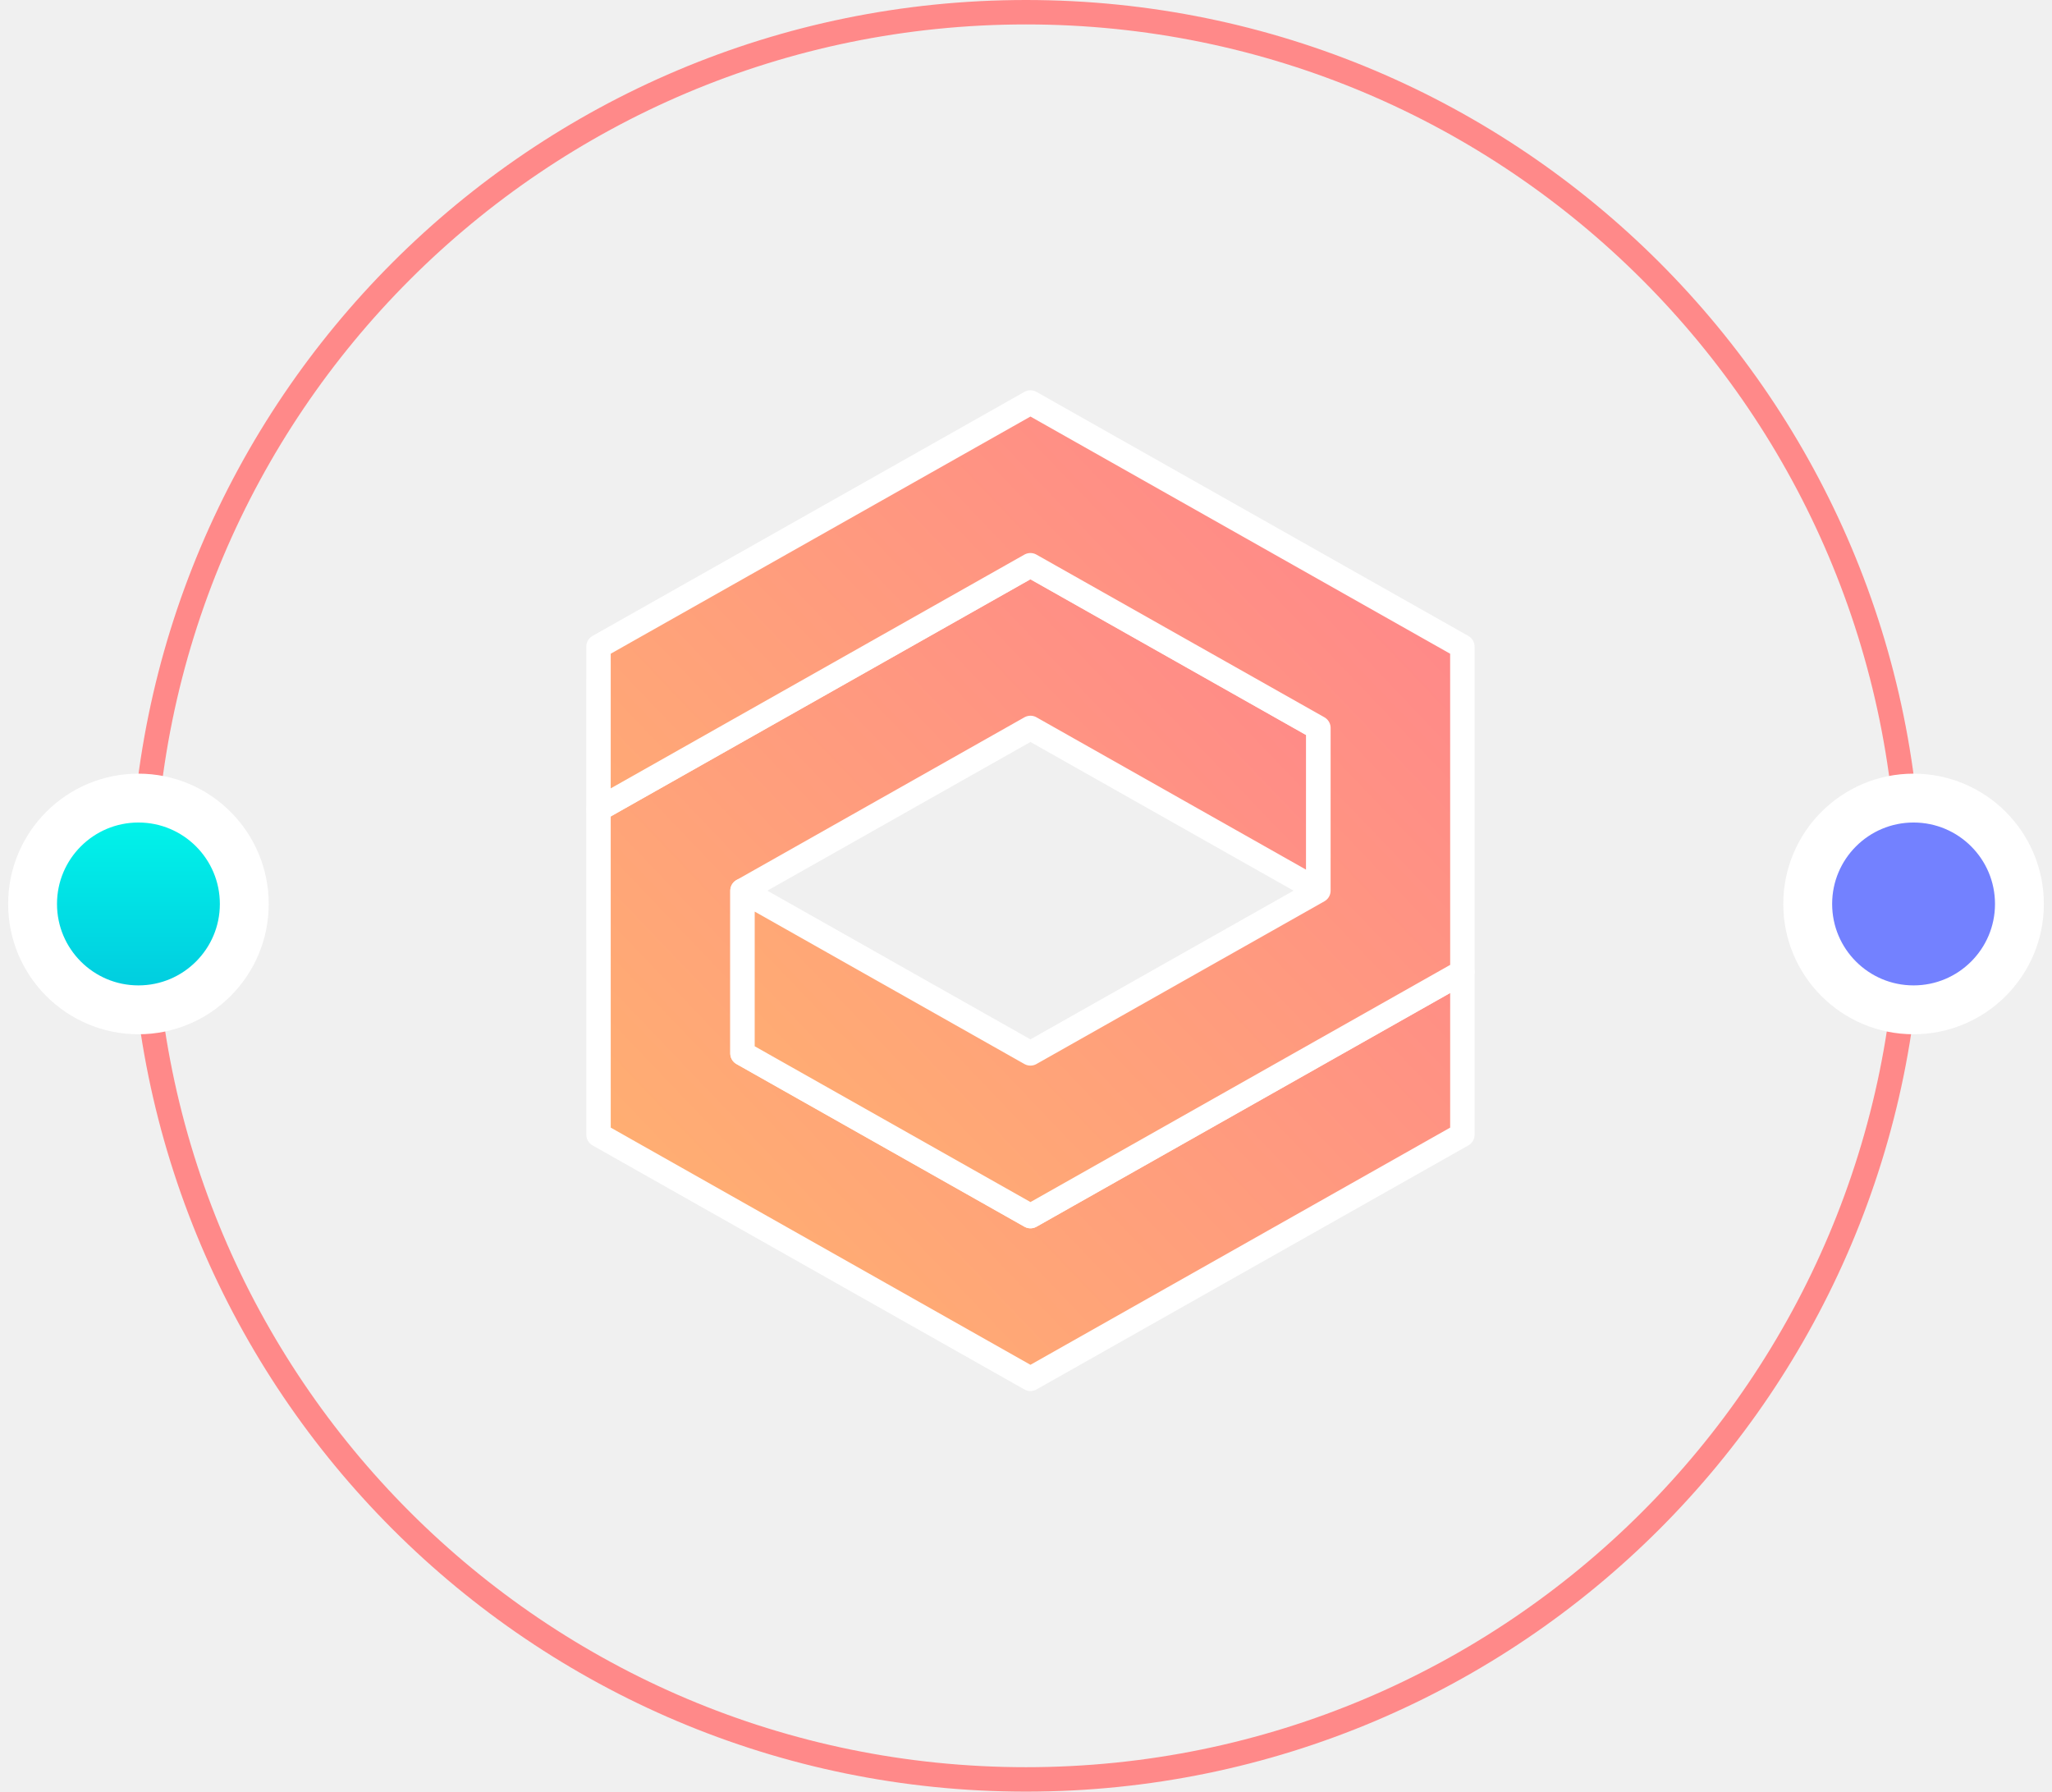
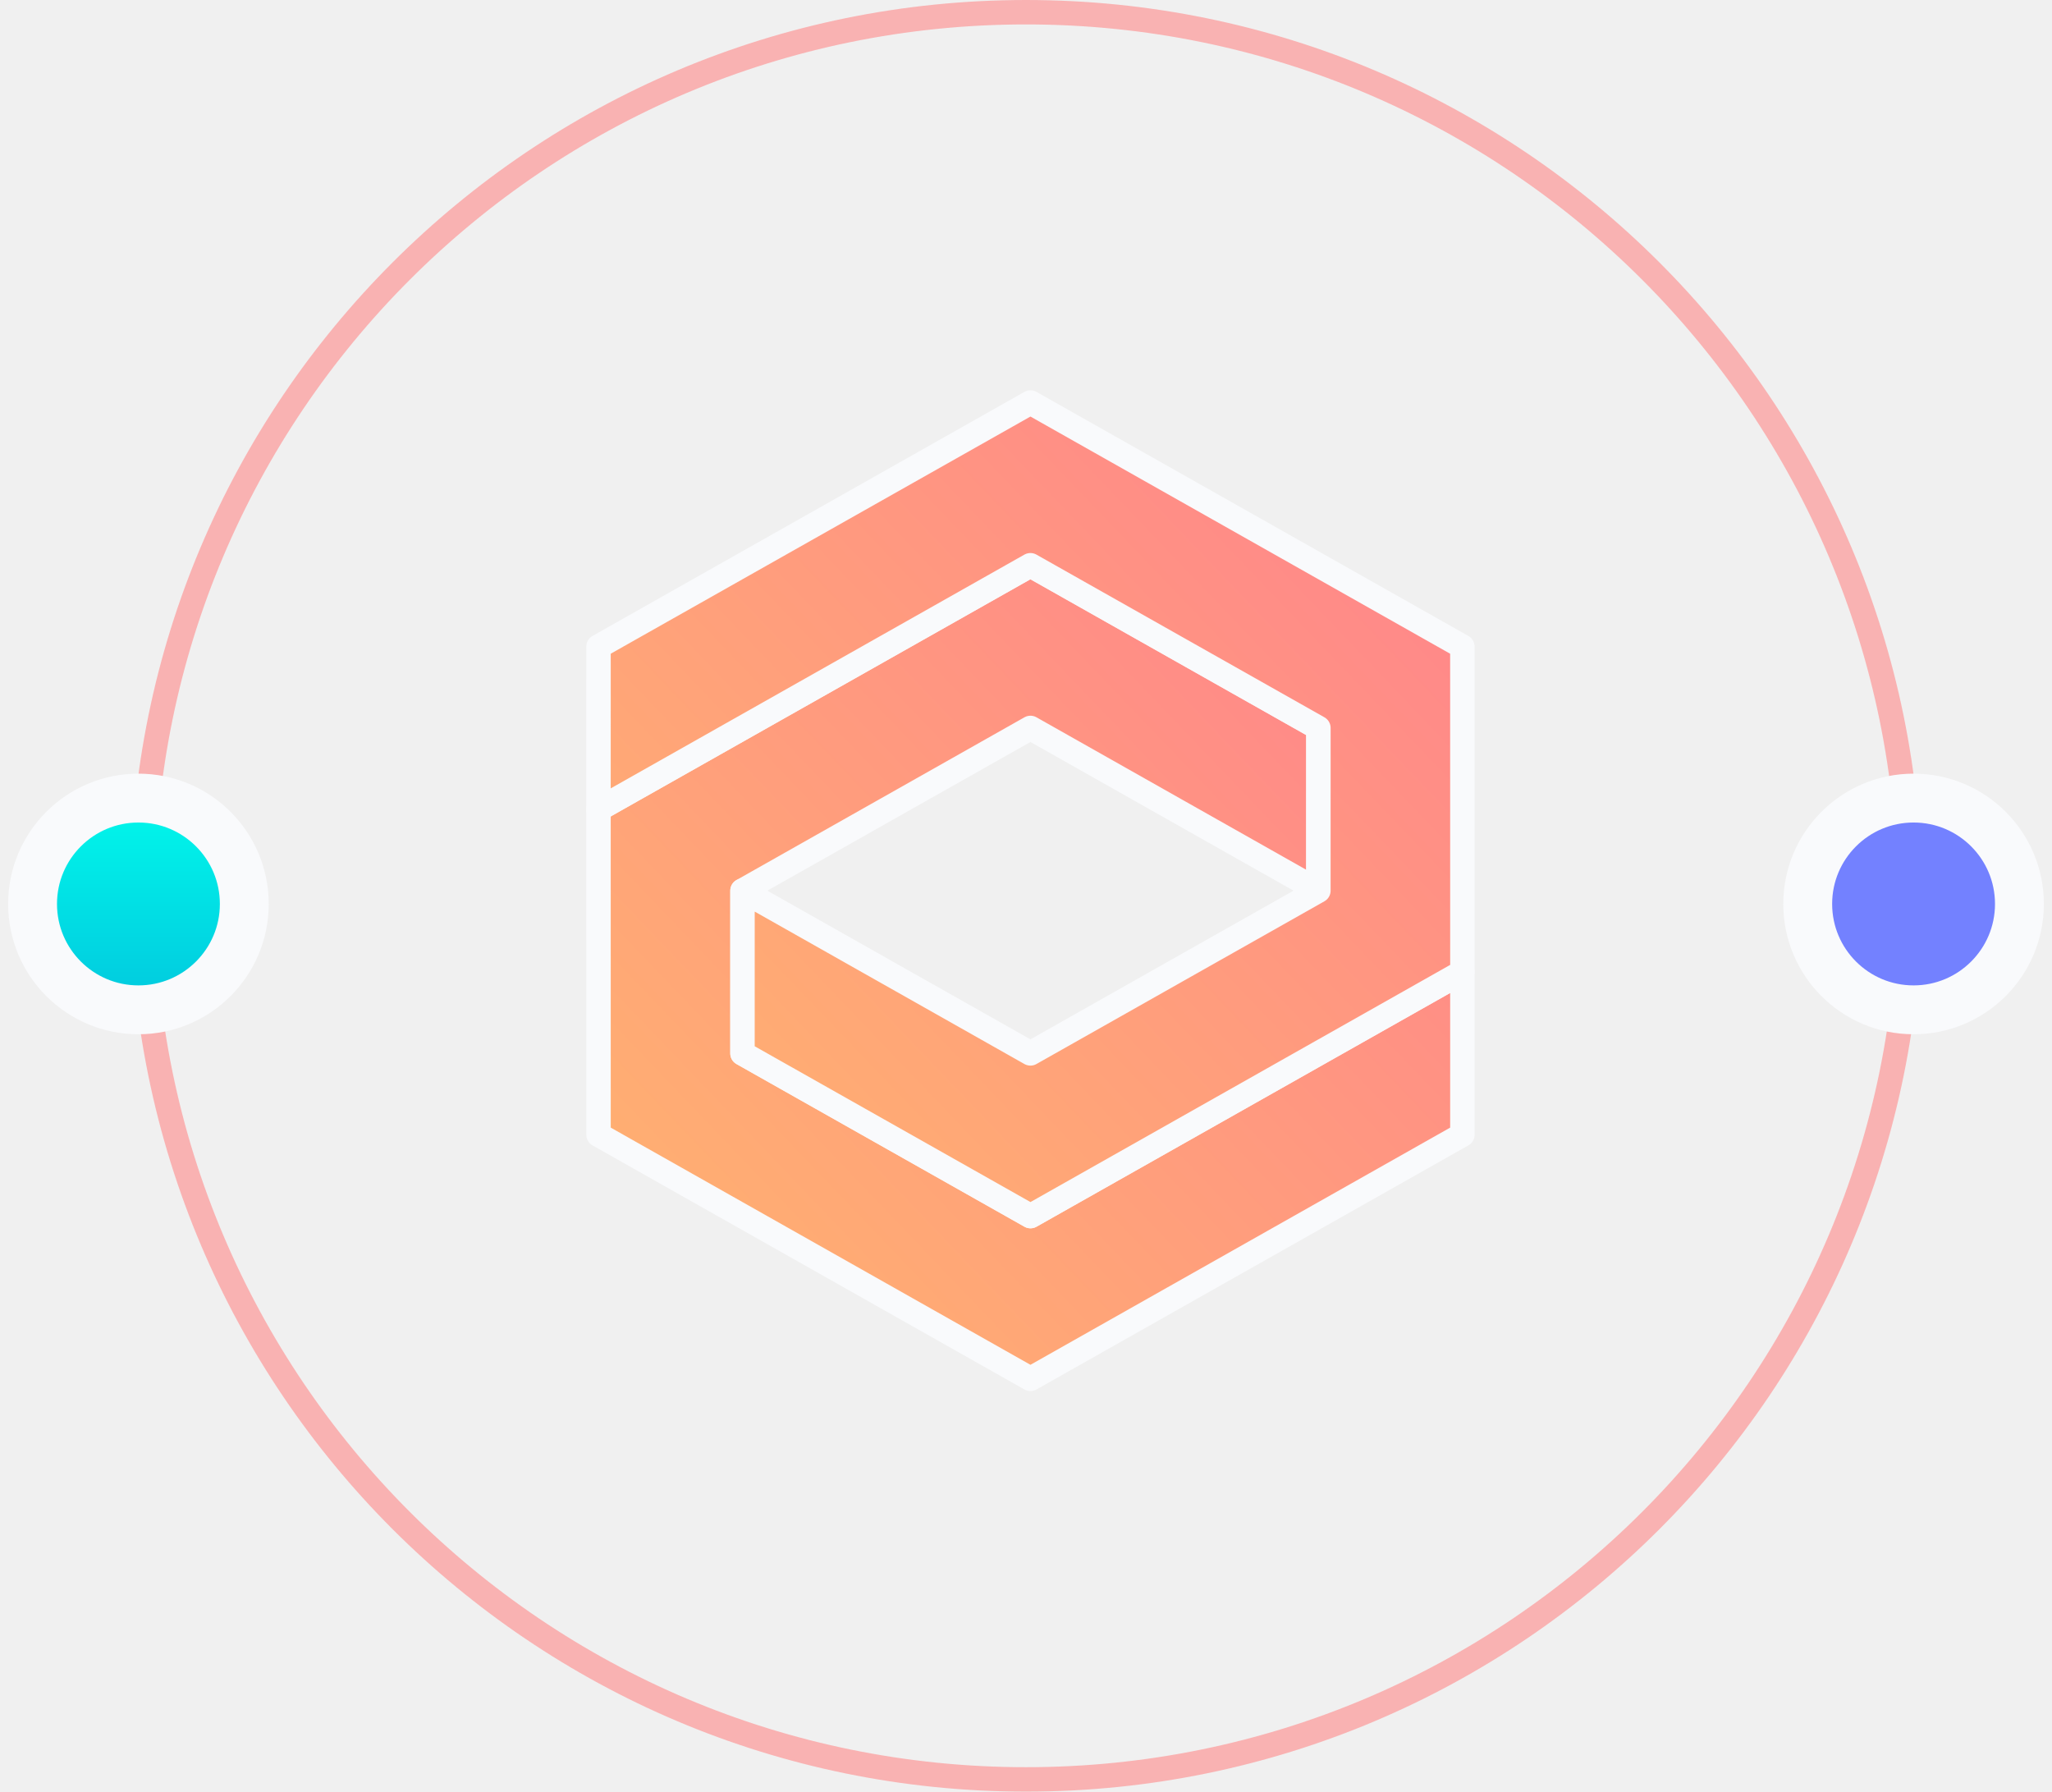
<svg xmlns="http://www.w3.org/2000/svg" width="126" height="110" viewBox="0 0 126 110" fill="none">
-   <circle cx="63" cy="55" r="54.25" stroke="#FF8989" stroke-width="1.5" />
-   <circle cx="117.5" cy="55.5" r="6.5" fill="#7381FF" stroke="white" stroke-width="3" />
-   <circle cx="8.5" cy="55.5" r="6.5" fill="url(#paint0_linear)" stroke="white" stroke-width="3" />
-   <path fill-rule="evenodd" clip-rule="evenodd" d="M72.071 59.703C72.074 59.701 72.077 59.699 72.08 59.698C72.081 59.697 72.081 59.697 72.082 59.697C72.083 59.696 72.084 59.696 72.084 59.695C72.079 59.698 72.075 59.7 72.071 59.703Z" fill="#2B2C2A" />
-   <path fill-rule="evenodd" clip-rule="evenodd" d="M72.071 59.703C72.074 59.701 72.077 59.699 72.08 59.698C72.081 59.697 72.081 59.697 72.082 59.697C72.083 59.696 72.084 59.696 72.084 59.695C72.079 59.698 72.075 59.7 72.071 59.703Z" stroke="#F8F2E6" stroke-width="0.8" stroke-linecap="round" stroke-linejoin="round" />
-   <path fill-rule="evenodd" clip-rule="evenodd" d="M72.089 59.693C72.089 59.693 72.09 59.692 72.09 59.692C72.1 59.687 72.105 59.684 72.107 59.683C72.107 59.682 72.107 59.682 72.107 59.682C72.1 59.686 72.094 59.69 72.089 59.693Z" fill="#2B2C2A" />
-   <path fill-rule="evenodd" clip-rule="evenodd" d="M72.089 59.693C72.089 59.693 72.09 59.692 72.09 59.692C72.1 59.687 72.105 59.684 72.107 59.683C72.107 59.682 72.107 59.682 72.107 59.682C72.1 59.686 72.094 59.69 72.089 59.693Z" stroke="#F8F2E6" stroke-width="0.8" stroke-linecap="round" stroke-linejoin="round" />
-   <path fill-rule="evenodd" clip-rule="evenodd" d="M80.954 54.684C73.916 58.661 72.386 59.526 72.109 59.682C72.109 59.682 72.109 59.682 72.108 59.683C72.105 59.684 72.098 59.688 72.09 59.693C72.088 59.694 72.085 59.696 72.082 59.697C72.082 59.697 72.081 59.697 72.081 59.698C72.075 59.701 72.068 59.705 72.06 59.709C72.059 59.71 72.059 59.71 72.059 59.711C72.058 59.711 72.057 59.711 72.057 59.711C72.053 59.714 72.054 59.713 72.057 59.711C72.057 59.711 72.058 59.711 72.059 59.711C72.059 59.71 72.059 59.71 72.059 59.71C71.796 59.858 70.298 60.705 63.272 64.675C52.388 58.522 56.022 60.576 45.591 54.684C48.972 52.774 59.899 46.6 63.274 44.693C74.197 50.869 70.032 48.515 80.954 54.684ZM36.75 39.698C36.749 63.628 36.754 47.662 36.751 69.67C57.204 81.223 42.903 73.15 63.273 84.656C65.961 83.137 86.712 71.412 89.795 69.67C89.796 45.741 89.791 61.706 89.794 39.698C69.175 28.052 83.51 36.145 63.273 24.713C45.136 34.96 51.865 31.158 36.75 39.698Z" fill="#2B2C2A" />
-   <path fill-rule="evenodd" clip-rule="evenodd" d="M80.954 54.684C73.916 58.661 72.386 59.526 72.109 59.682C72.109 59.682 72.109 59.682 72.108 59.683C72.105 59.684 72.098 59.688 72.09 59.693C72.088 59.694 72.085 59.696 72.082 59.697C72.082 59.697 72.081 59.697 72.081 59.698C72.075 59.701 72.068 59.705 72.06 59.709C72.059 59.71 72.059 59.71 72.059 59.711C72.058 59.711 72.057 59.711 72.057 59.711C72.053 59.714 72.054 59.713 72.057 59.711C72.057 59.711 72.058 59.711 72.059 59.711C72.059 59.71 72.059 59.71 72.059 59.71C71.796 59.858 70.298 60.705 63.272 64.675C52.388 58.522 56.022 60.576 45.591 54.684C48.972 52.774 59.899 46.6 63.274 44.693C74.197 50.869 70.032 48.515 80.954 54.684ZM36.75 39.698C36.749 63.628 36.754 47.662 36.751 69.67C57.204 81.223 42.903 73.15 63.273 84.656C65.961 83.137 86.712 71.412 89.795 69.67C89.796 45.741 89.791 61.706 89.794 39.698C69.175 28.052 83.51 36.145 63.273 24.713C45.136 34.96 51.865 31.158 36.75 39.698Z" stroke="#F8F2E6" stroke-width="0.8" stroke-linecap="round" stroke-linejoin="round" />
+   <circle opacity="0.6" cx="63" cy="55" r="54.25" stroke="#FF8989" stroke-width="1.5" />
+   <circle cx="117.5" cy="55.5" r="6.5" fill="#7381FF" stroke="#F9FAFC" stroke-width="3" />
+   <circle cx="8.5" cy="55.5" r="6.5" fill="url(#paint0_linear)" stroke="#F9FAFC" stroke-width="3" />
+   <path fill-rule="evenodd" clip-rule="evenodd" d="M72.071 59.703C72.074 59.701 72.077 59.699 72.08 59.698C72.081 59.697 72.081 59.697 72.081 59.697C72.082 59.696 72.083 59.696 72.084 59.695C72.079 59.698 72.075 59.7 72.071 59.703Z" fill="#2B2C2A" />
+   <path fill-rule="evenodd" clip-rule="evenodd" d="M72.071 59.703C72.074 59.701 72.077 59.699 72.08 59.698C72.081 59.697 72.081 59.697 72.081 59.697C72.082 59.696 72.083 59.696 72.084 59.695C72.079 59.698 72.075 59.7 72.071 59.703Z" stroke="#F8F2E6" stroke-width="0.8" stroke-linecap="round" stroke-linejoin="round" />
+   <path fill-rule="evenodd" clip-rule="evenodd" d="M72.088 59.693C72.089 59.693 72.089 59.692 72.09 59.692C72.099 59.687 72.105 59.684 72.106 59.683C72.107 59.682 72.107 59.682 72.107 59.682C72.1 59.686 72.094 59.69 72.088 59.693Z" fill="#2B2C2A" />
+   <path fill-rule="evenodd" clip-rule="evenodd" d="M72.088 59.693C72.089 59.693 72.089 59.692 72.09 59.692C72.099 59.687 72.105 59.684 72.106 59.683C72.107 59.682 72.107 59.682 72.107 59.682C72.1 59.686 72.094 59.69 72.088 59.693Z" stroke="#F8F2E6" stroke-width="0.8" stroke-linecap="round" stroke-linejoin="round" />
+   <path fill-rule="evenodd" clip-rule="evenodd" d="M80.954 54.684C73.916 58.661 72.386 59.526 72.109 59.682C72.109 59.682 72.109 59.682 72.108 59.683C72.105 59.684 72.098 59.688 72.09 59.693C72.088 59.694 72.085 59.696 72.082 59.697C72.082 59.697 72.082 59.697 72.081 59.698C72.076 59.701 72.069 59.705 72.06 59.709C72.06 59.71 72.059 59.71 72.059 59.711C72.058 59.711 72.058 59.711 72.057 59.711C72.053 59.714 72.054 59.713 72.057 59.711C72.057 59.711 72.058 59.711 72.059 59.711C72.059 59.71 72.059 59.71 72.059 59.71C71.797 59.858 70.298 60.705 63.272 64.675C52.388 58.522 56.022 60.576 45.592 54.684C48.972 52.774 59.899 46.6 63.274 44.693C74.197 50.869 70.032 48.515 80.954 54.684ZM36.751 39.698C36.749 63.628 36.754 47.662 36.752 69.67C57.204 81.223 42.903 73.15 63.273 84.656C65.962 83.137 86.713 71.412 89.795 69.67C89.796 45.741 89.791 61.706 89.794 39.698C69.175 28.052 83.511 36.145 63.273 24.713C45.137 34.96 51.865 31.158 36.751 39.698Z" fill="#2B2C2A" />
+   <path fill-rule="evenodd" clip-rule="evenodd" d="M80.954 54.684C73.916 58.661 72.386 59.526 72.109 59.682C72.109 59.682 72.109 59.682 72.108 59.683C72.105 59.684 72.098 59.688 72.09 59.693C72.088 59.694 72.085 59.696 72.082 59.697C72.082 59.697 72.082 59.697 72.081 59.698C72.076 59.701 72.069 59.705 72.06 59.709C72.06 59.71 72.059 59.71 72.059 59.711C72.058 59.711 72.058 59.711 72.057 59.711C72.053 59.714 72.054 59.713 72.057 59.711C72.057 59.711 72.058 59.711 72.059 59.711C72.059 59.71 72.059 59.71 72.059 59.71C71.797 59.858 70.298 60.705 63.272 64.675C52.388 58.522 56.022 60.576 45.592 54.684C48.972 52.774 59.899 46.6 63.274 44.693C74.197 50.869 70.032 48.515 80.954 54.684ZM36.751 39.698C36.749 63.628 36.754 47.662 36.752 69.67C57.204 81.223 42.903 73.15 63.273 84.656C65.962 83.137 86.713 71.412 89.795 69.67C89.796 45.741 89.791 61.706 89.794 39.698C69.175 28.052 83.511 36.145 63.273 24.713C45.137 34.96 51.865 31.158 36.751 39.698Z" stroke="#F8F2E6" stroke-width="0.8" stroke-linecap="round" stroke-linejoin="round" />
  <path fill-rule="evenodd" clip-rule="evenodd" d="M63.273 84.656C65.962 83.137 86.713 71.412 89.795 69.67L89.796 59.679C86.526 61.527 66.543 72.818 63.275 74.664C60.717 73.22 48.159 66.126 45.591 64.675L45.592 54.684C48.978 52.771 59.893 46.603 63.274 44.693C74.141 50.837 70.069 48.536 80.954 54.684L80.955 44.693C78.397 43.248 65.84 36.155 63.271 34.704C60.437 36.305 39.504 48.133 36.75 49.689C36.753 61.968 36.753 57.439 36.752 69.67C57.204 81.223 42.904 73.149 63.273 84.656Z" fill="url(#paint1_linear)" />
-   <path fill-rule="evenodd" clip-rule="evenodd" d="M63.273 84.656C65.962 83.137 86.713 71.412 89.795 69.67L89.796 59.679C86.526 61.527 66.543 72.818 63.275 74.664C60.717 73.22 48.159 66.126 45.591 64.675L45.592 54.684C48.978 52.771 59.893 46.603 63.274 44.693C74.141 50.837 70.069 48.536 80.954 54.684L80.955 44.693C78.397 43.248 65.84 36.155 63.271 34.704C60.437 36.305 39.504 48.133 36.75 49.689C36.753 61.968 36.753 57.439 36.752 69.67C57.204 81.223 42.904 73.149 63.273 84.656Z" stroke="white" stroke-width="1.5" stroke-linecap="round" stroke-linejoin="round" />
+   <path fill-rule="evenodd" clip-rule="evenodd" d="M63.273 84.656C65.962 83.137 86.713 71.412 89.795 69.67L89.796 59.679C86.526 61.527 66.543 72.818 63.275 74.664C60.717 73.22 48.159 66.126 45.591 64.675L45.592 54.684C48.978 52.771 59.893 46.603 63.274 44.693C74.141 50.837 70.069 48.536 80.954 54.684L80.955 44.693C78.397 43.248 65.84 36.155 63.271 34.704C60.437 36.305 39.504 48.133 36.75 49.689C36.753 61.968 36.753 57.439 36.752 69.67C57.204 81.223 42.904 73.149 63.273 84.656Z" stroke="#F9FAFC" stroke-width="1.5" stroke-linecap="round" stroke-linejoin="round" />
  <path fill-rule="evenodd" clip-rule="evenodd" d="M63.271 34.704C65.829 36.149 78.387 43.242 80.955 44.693L80.954 54.684C62.796 64.944 81.435 54.413 63.272 64.675C52.408 58.533 56.416 60.798 45.592 54.684L45.591 64.675C48.149 66.12 60.706 73.214 63.275 74.664C66.544 72.817 86.527 61.526 89.796 59.679C89.793 47.4 89.793 51.929 89.794 39.699C69.175 28.051 83.511 36.145 63.273 24.713C45.137 34.96 51.865 31.158 36.751 39.698L36.75 49.689C39.479 48.147 60.649 36.185 63.271 34.704Z" fill="url(#paint2_linear)" />
-   <path fill-rule="evenodd" clip-rule="evenodd" d="M63.271 34.704C65.829 36.149 78.387 43.242 80.955 44.693L80.954 54.684C62.796 64.944 81.435 54.413 63.272 64.675C52.408 58.533 56.416 60.798 45.592 54.684L45.591 64.675C48.149 66.12 60.706 73.214 63.275 74.664C66.544 72.817 86.527 61.526 89.796 59.679C89.793 47.4 89.793 51.929 89.794 39.699C69.175 28.051 83.511 36.145 63.273 24.713C45.137 34.96 51.865 31.158 36.751 39.698L36.75 49.689C39.479 48.147 60.649 36.185 63.271 34.704Z" stroke="white" stroke-width="1.5" stroke-linecap="round" stroke-linejoin="round" />
+   <path fill-rule="evenodd" clip-rule="evenodd" d="M63.271 34.704C65.829 36.149 78.387 43.242 80.955 44.693L80.954 54.684C62.796 64.944 81.435 54.413 63.272 64.675C52.408 58.533 56.416 60.798 45.592 54.684L45.591 64.675C48.149 66.12 60.706 73.214 63.275 74.664C66.544 72.817 86.527 61.526 89.796 59.679C89.793 47.4 89.793 51.929 89.794 39.699C69.175 28.051 83.511 36.145 63.273 24.713C45.137 34.96 51.865 31.158 36.751 39.698L36.75 49.689C39.479 48.147 60.649 36.185 63.271 34.704Z" stroke="#F9FAFC" stroke-width="1.5" stroke-linecap="round" stroke-linejoin="round" />
  <defs>
    <linearGradient id="paint0_linear" x1="8.5" y1="49" x2="8.5" y2="62" gradientUnits="userSpaceOnUse">
      <stop stop-color="#01F8EB" />
      <stop offset="1" stop-color="#01C8DE" />
    </linearGradient>
    <linearGradient id="paint1_linear" x1="84.74" y1="44.269" x2="44.284" y2="82.966" gradientUnits="userSpaceOnUse">
      <stop stop-color="#FF8989" />
      <stop offset="1" stop-color="#FFB170" />
    </linearGradient>
    <linearGradient id="paint2_linear" x1="84.74" y1="34.278" x2="44.284" y2="72.975" gradientUnits="userSpaceOnUse">
      <stop stop-color="#FF8989" />
      <stop offset="1" stop-color="#FFB170" />
    </linearGradient>
  </defs>
</svg>
